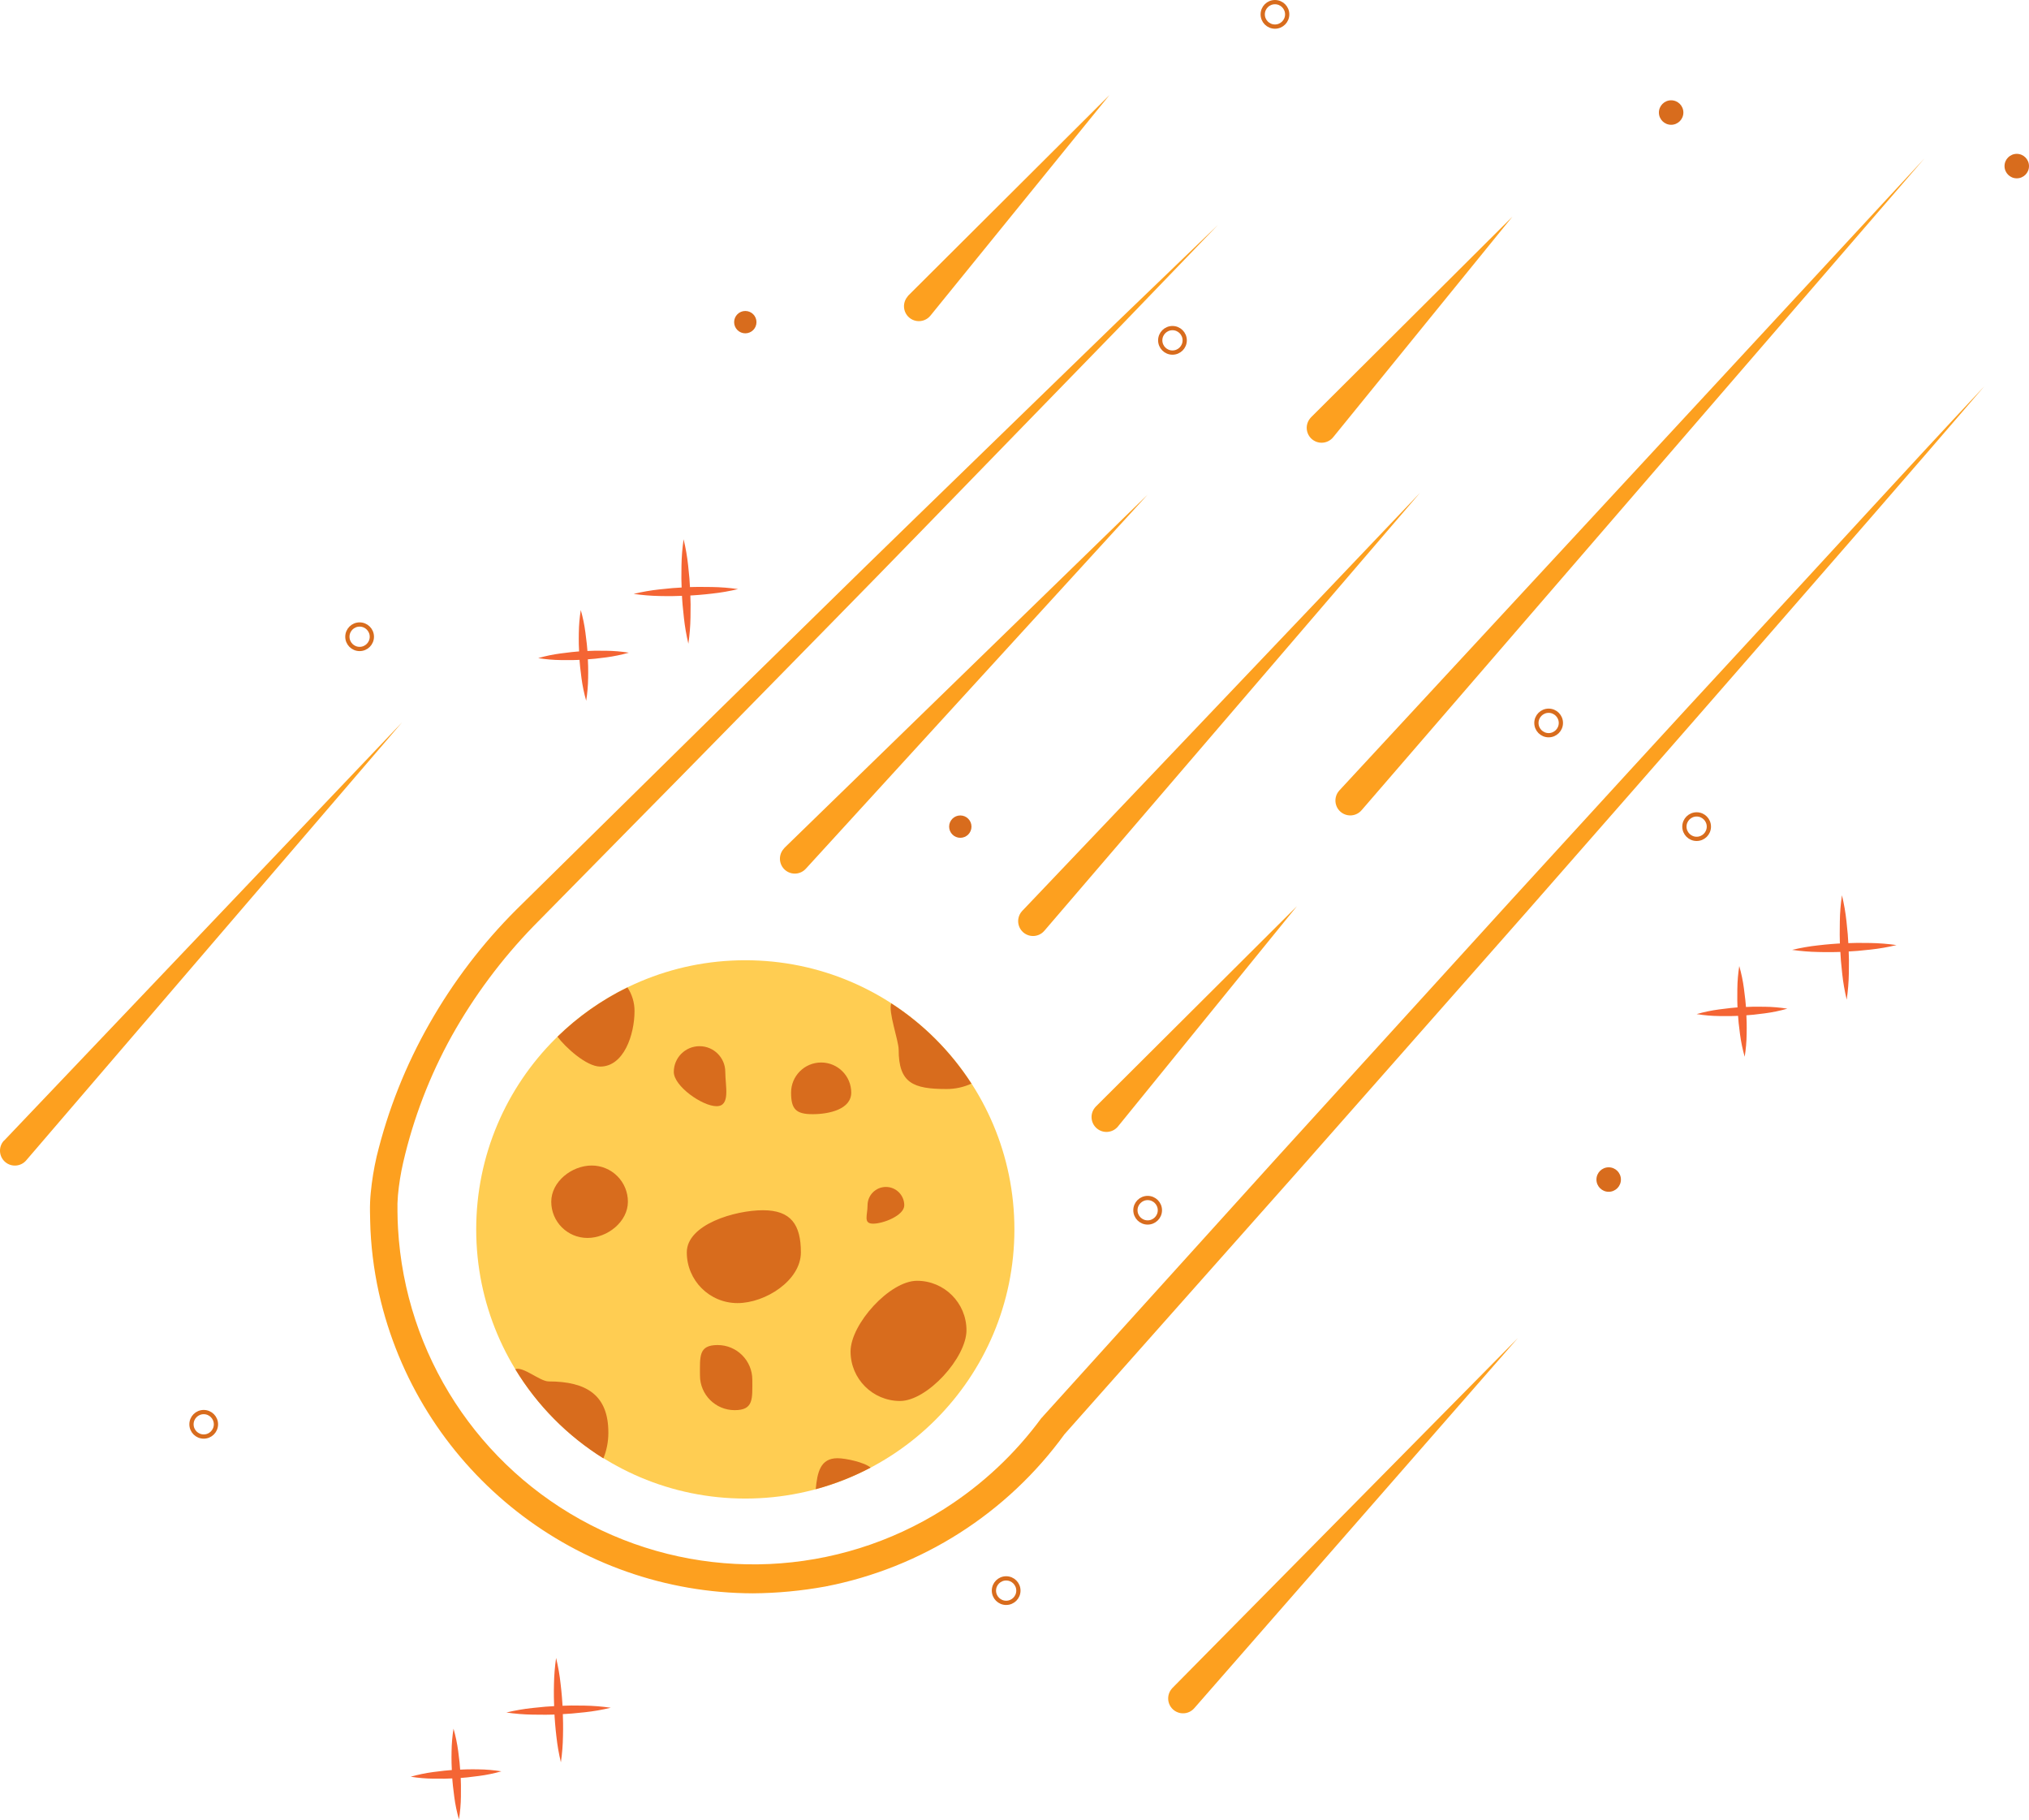
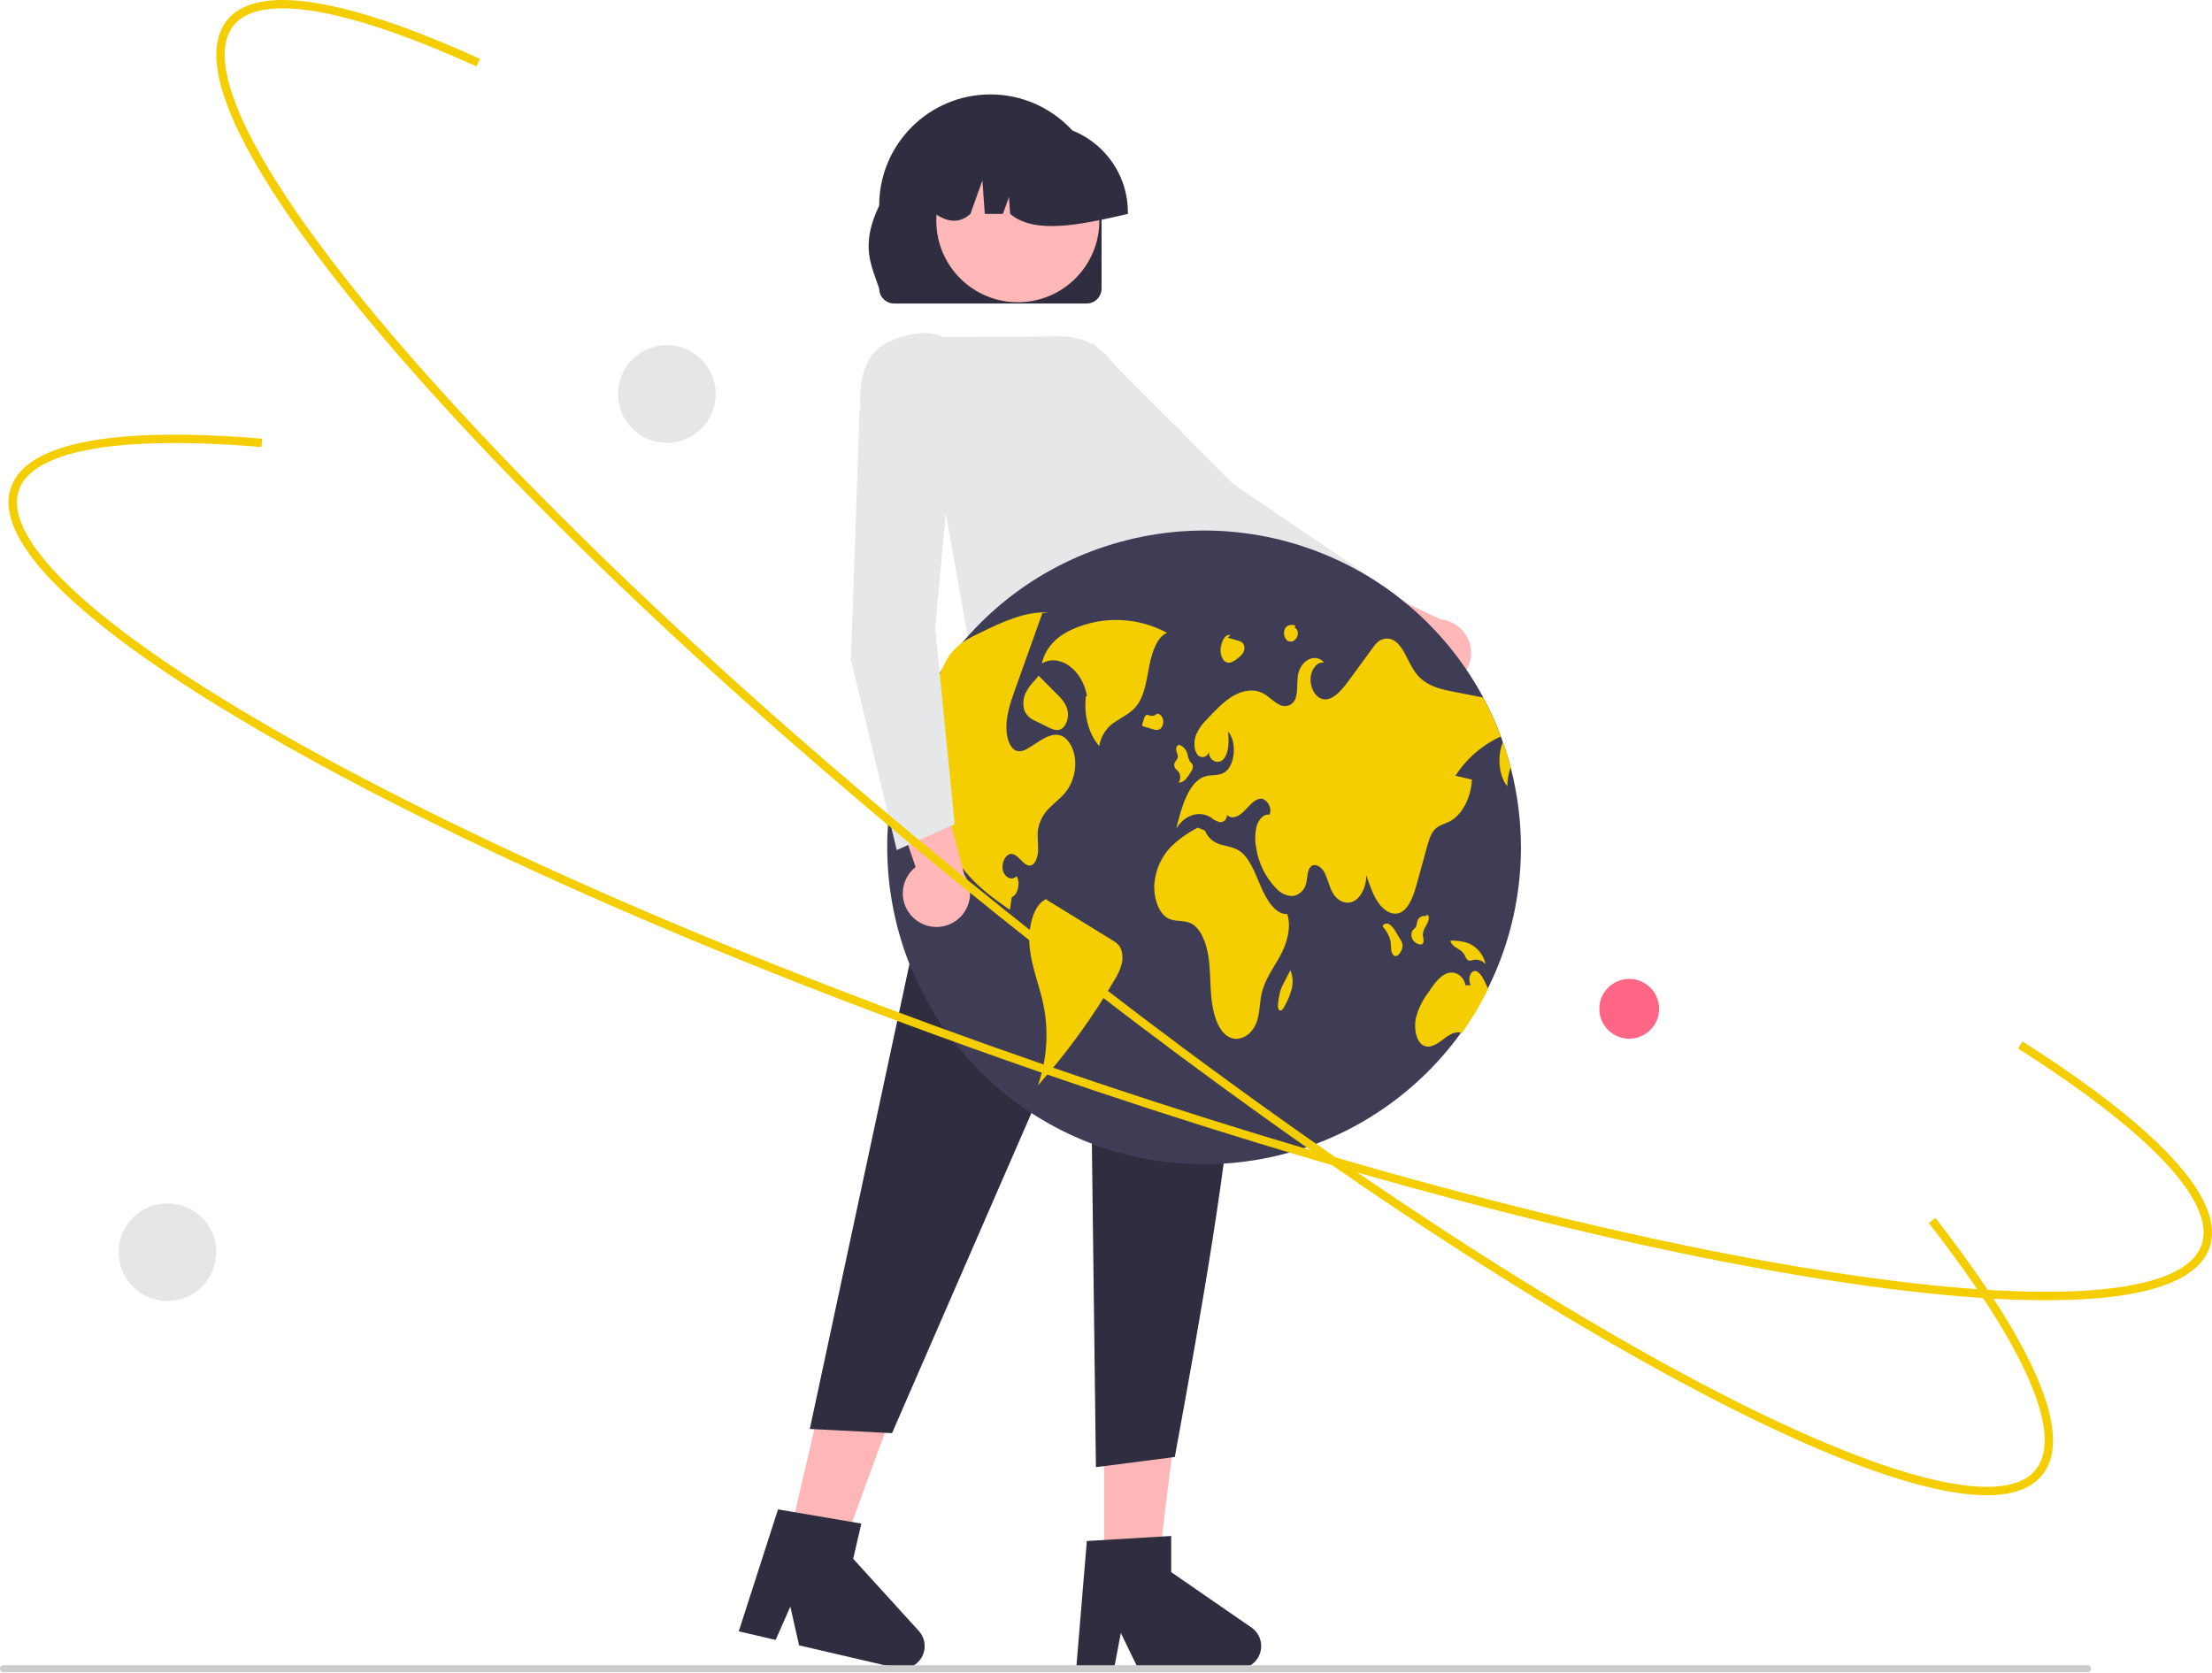
- <svg xmlns="http://www.w3.org/2000/svg" viewBox="0 0 477.513 428.09" version="1.1" id="svg56" width="477.513" height="428.09">
-   <defs id="defs60" />
-   <g data-name="Layer 1" id="g52" transform="translate(0.00329094,-85.85)">
-     <circle cx="175.4" cy="375.12" r="63.33" fill="#ffcd52" id="circle2" />
-     <path fill="#f46534" d="m 173.69,224.46 a 47.93,47.93 0 0 1 -6.11,1.06 c -2,0.24 -4.09,0.41 -6.13,0.5 -2.04,0.09 -4.1,0.12 -6.16,0.07 a 49.49,49.49 0 0 1 -6.17,-0.5 47.47,47.47 0 0 1 6.1,-1.06 q 3.06,-0.36 6.14,-0.5 c 2,-0.1 4.09,-0.11 6.15,-0.06 a 47.93,47.93 0 0 1 6.18,0.49 z" id="path4" />
-     <path fill="#f46534" d="m 162,237.31 a 49.72,49.72 0 0 1 -1.05,-6.11 c -0.24,-2 -0.42,-4.08 -0.51,-6.13 -0.09,-2.05 -0.11,-4.1 -0.06,-6.15 a 47.81,47.81 0 0 1 0.5,-6.18 47.93,47.93 0 0 1 1.06,6.11 q 0.36,3.06 0.5,6.13 0.14,3.07 0.06,6.15 a 47.81,47.81 0 0 1 -0.5,6.18 z m -25.32,-7.92 a 36.27,36.27 0 0 1 1.09,5.29 c 0.25,1.77 0.44,3.54 0.54,5.32 0.1,1.78 0.14,3.56 0.1,5.35 a 36.29,36.29 0 0 1 -0.46,5.38 37.67,37.67 0 0 1 -1.1,-5.29 c -0.25,-1.77 -0.43,-3.54 -0.53,-5.32 -0.1,-1.78 -0.14,-3.56 -0.1,-5.35 a 36.29,36.29 0 0 1 0.46,-5.38 z" id="path6" />
-     <path fill="#f46534" d="m 148,239.42 a 38,38 0 0 1 -5.29,1.1 c -1.77,0.25 -3.55,0.43 -5.33,0.54 -1.78,0.11 -3.56,0.14 -5.35,0.1 a 36.41,36.41 0 0 1 -5.38,-0.46 36.3,36.3 0 0 1 5.29,-1.1 c 1.77,-0.25 3.55,-0.44 5.32,-0.54 1.77,-0.1 3.57,-0.13 5.36,-0.09 a 37.79,37.79 0 0 1 5.38,0.45 z m 298.33,68.8 a 47.78,47.78 0 0 1 -6.1,1.06 q -3.06,0.36 -6.14,0.51 -3.08,0.15 -6.15,0.06 a 49.8,49.8 0 0 1 -6.18,-0.5 47.93,47.93 0 0 1 6.11,-1.06 c 2,-0.24 4.09,-0.41 6.13,-0.5 2.04,-0.09 4.1,-0.11 6.16,-0.06 a 49.47,49.47 0 0 1 6.17,0.49 z" id="path8" />
-     <path fill="#f46534" d="m 434.61,321.07 a 47.62,47.62 0 0 1 -1.06,-6.11 q -0.36,-3.06 -0.5,-6.13 c -0.1,-2 -0.11,-4.1 -0.06,-6.15 a 46.23,46.23 0 0 1 0.5,-6.18 47.93,47.93 0 0 1 1.06,6.11 q 0.36,3.06 0.5,6.13 0.14,3.07 0.06,6.15 a 49.49,49.49 0 0 1 -0.5,6.18 z m -25.29,-7.92 a 36.3,36.3 0 0 1 1.1,5.29 c 0.25,1.77 0.44,3.54 0.54,5.32 0.1,1.78 0.14,3.56 0.1,5.35 a 36.54,36.54 0 0 1 -0.46,5.39 36.58,36.58 0 0 1 -1.1,-5.29 c -0.25,-1.78 -0.43,-3.55 -0.54,-5.33 -0.11,-1.78 -0.13,-3.56 -0.09,-5.35 a 37.67,37.67 0 0 1 0.45,-5.38 z" id="path10" />
-     <path fill="#f46534" d="m 420.64,323.18 a 36.58,36.58 0 0 1 -5.29,1.1 c -1.77,0.25 -3.55,0.43 -5.33,0.54 -1.78,0.11 -3.56,0.14 -5.35,0.1 a 36.29,36.29 0 0 1 -5.38,-0.46 36.3,36.3 0 0 1 5.29,-1.1 c 1.77,-0.25 3.54,-0.44 5.32,-0.54 1.78,-0.1 3.57,-0.13 5.35,-0.09 a 37.93,37.93 0 0 1 5.39,0.45 z m -276.9,164.49 a 47.93,47.93 0 0 1 -6.11,1.06 q -3.06,0.36 -6.13,0.5 c -2.05,0.1 -4.1,0.11 -6.15,0.06 a 47.81,47.81 0 0 1 -6.18,-0.5 47.93,47.93 0 0 1 6.11,-1.06 q 3.06,-0.36 6.13,-0.5 3.07,-0.14 6.15,-0.06 a 49.65,49.65 0 0 1 6.18,0.5 z" id="path12" />
-     <path fill="#f46534" d="m 132,500.51 a 47.47,47.47 0 0 1 -1.06,-6.1 c -0.24,-2 -0.41,-4.09 -0.5,-6.13 -0.09,-2.04 -0.12,-4.1 -0.07,-6.16 a 49.49,49.49 0 0 1 0.5,-6.17 47.47,47.47 0 0 1 1.06,6.1 c 0.24,2 0.42,4.09 0.5,6.13 0.08,2.04 0.12,4.1 0.06,6.16 a 47.63,47.63 0 0 1 -0.49,6.17 z m -25.27,-7.92 a 37.67,37.67 0 0 1 1.1,5.29 c 0.25,1.77 0.43,3.55 0.54,5.32 0.11,1.77 0.14,3.57 0.1,5.36 a 36.41,36.41 0 0 1 -0.46,5.38 35,35 0 0 1 -1.1,-5.29 c -0.25,-1.77 -0.44,-3.55 -0.54,-5.33 -0.1,-1.78 -0.14,-3.56 -0.1,-5.35 a 36.41,36.41 0 0 1 0.46,-5.38 z" id="path14" />
-     <path fill="#f46534" d="m 118,502.63 a 36.27,36.27 0 0 1 -5.29,1.09 c -1.77,0.25 -3.54,0.44 -5.32,0.54 -1.78,0.1 -3.56,0.14 -5.35,0.1 a 36.54,36.54 0 0 1 -5.39,-0.46 38,38 0 0 1 5.29,-1.1 c 1.78,-0.25 3.55,-0.43 5.33,-0.53 1.78,-0.1 3.56,-0.14 5.35,-0.1 a 36.29,36.29 0 0 1 5.38,0.46 z" id="path16" />
-     <path fill="#d86c1d" d="m 147.77,368.61 c 0,4.7 -4.81,8.52 -9.52,8.52 a 8.52,8.52 0 0 1 -8.52,-8.52 c 0,-4.71 4.81,-8.52 9.52,-8.52 a 8.51,8.51 0 0 1 8.52,8.52 z m 22.92,-30.54 c 0,3.34 1.29,8.06 -2.06,8.06 -3.35,0 -10.06,-4.72 -10.06,-8.06 a 6.06,6.06 0 1 1 12.12,0 z m 29.64,4.86 c 0,3.91 -5.17,5.08 -9.08,5.08 -3.91,0 -5.08,-1.17 -5.08,-5.08 a 7.08,7.08 0 0 1 14.16,0 z m -11.85,37.6 c 0,6.59 -8.34,11.93 -14.92,11.93 a 11.93,11.93 0 0 1 -11.93,-11.93 c 0,-6.58 11.34,-9.92 17.93,-9.92 6.59,0 8.92,3.39 8.92,9.92 z m -47.23,-43.72 c 5.57,0 8.08,-7.52 8.08,-13.08 a 10,10 0 0 0 -1.67,-5.55 63.54,63.54 0 0 0 -16.46,11.6 c 1.8,2.44 6.8,7.03 10.05,7.03 z m 35.8,73.68 c 0,4.5 0.35,7.16 -4.16,7.16 a 8.16,8.16 0 0 1 -8.16,-8.16 c 0,-4.51 -0.35,-7.16 4.16,-7.16 a 8.16,8.16 0 0 1 8.16,8.16 z m 50.4,-11.64 c 0,6.43 -9.21,16.64 -15.64,16.64 a 11.64,11.64 0 0 1 -11.64,-11.64 c 0,-6.43 9.21,-16.64 15.64,-16.64 a 11.64,11.64 0 0 1 11.64,11.64 z m -14.64,-29.4 c 0,2.38 -4.93,4.32 -7.32,4.32 -2.39,0 -1.32,-1.94 -1.32,-4.32 a 4.32,4.32 0 1 1 8.64,0 z m 15.81,-28.63 a 63.46,63.46 0 0 0 -18.86,-18.88 c -0.81,1.79 1.73,8.77 1.73,10.87 0,7.88 3.39,9.28 11.28,9.28 a 14.09,14.09 0 0 0 5.85,-1.27 z m -99.49,70.07 c -2.07,0 -6,-3.6 -7.87,-2.88 A 63.72,63.72 0 0 0 142,429 a 15.9,15.9 0 0 0 1.17,-6 c 0.04,-8.91 -5.17,-12.11 -14.04,-12.11 z m 75.76,20.28 c -1.38,-1.22 -5.82,-2.21 -7.8,-2.21 -4.05,0 -4.74,3.34 -5.12,7.29 a 62.9,62.9 0 0 0 12.92,-5.08 z" id="path18" />
-     <path fill="#fda01f" d="m 467,176.73 c -17.82,20.78 -35.83,41.38 -53.78,62 -17.95,20.62 -36,41.21 -54.05,61.79 l -54.3,61.57 -54.5,61.4 -1.28,-5.34 a 3.31,3.31 0 0 1 1.92,4.29 3.08,3.08 0 0 1 -0.42,0.78 90.85,90.85 0 0 1 -56.38,35.93 99.29,99.29 0 0 1 -17,1.6 90.49,90.49 0 0 1 -87.57,-68.66 88.57,88.57 0 0 1 -2.46,-16.9 c -0.07,-1.42 -0.07,-2.85 -0.11,-4.27 a 38.79,38.79 0 0 1 0.18,-4.43 65.87,65.87 0 0 1 1.38,-8.49 120.51,120.51 0 0 1 12.47,-31.36 125.36,125.36 0 0 1 20.39,-26.74 L 145,276.74 q 23.44,-23.14 47,-46.16 c 15.67,-15.4 31.47,-30.67 47.23,-46 l 23.64,-22.95 23.75,-22.85 -22.86,23.73 -23,23.65 c -15.32,15.75 -30.59,31.54 -46,47.21 -15.41,15.67 -30.74,31.4 -46.17,47 l -23.1,23.47 a 124.36,124.36 0 0 0 -19.16,25.73 114.35,114.35 0 0 0 -11.45,29.83 58,58 0 0 0 -1.23,7.71 32,32 0 0 0 -0.11,3.8 c 0,1.32 0.06,2.64 0.13,4 a 83.77,83.77 0 0 0 128.5,66 84.75,84.75 0 0 0 23,-21.52 l 1.5,5.08 a 3.33,3.33 0 0 1 -1.89,-4.31 3.64,3.64 0 0 1 0.63,-1 l 55.06,-60.89 55.26,-60.72 c 18.48,-20.18 36.91,-40.4 55.51,-60.48 18.6,-20.08 37.03,-40.36 55.76,-60.34 z" id="path20" />
-     <path fill="#fda01f" d="m 184.65,285.31 85.44,-83.08 -80.42,88 a 3.504,3.504 0 1 1 -5.17,-4.73 z m 55.96,14.83 93.61,-98.37 -88.42,103.06 a 3.5,3.5 0 1 1 -5.31,-4.56 z M 1,354.19 94.61,255.82 6.16,358.88 A 3.503,3.503 0 0 1 0.84,354.32 Z M 308.58,184 l 47.35,-47.17 -42.15,51.86 a 3.505,3.505 0 1 1 -5.44,-4.42 2.1,2.1 0 0 1 0.24,-0.27 z m -50.7,162.23 47.35,-47.17 -42.15,51.87 a 3.505,3.505 0 0 1 -5.44,-4.42 3.22,3.22 0 0 1 0.24,-0.28 z M 213.76,155.39 261.1,108.22 219,160.08 a 3.505,3.505 0 1 1 -5.44,-4.42 3.2,3.2 0 0 1 0.2,-0.27 z m 62.18,327.61 81.29,-82.33 -76.16,87.1 a 3.501,3.501 0 1 1 -5.27,-4.61 z M 315.26,271.78 452.91,123.11 320.48,276.44 a 3.5,3.5 0 1 1 -5.3,-4.57 0.34,0.34 0 0 1 0.08,-0.09 z" id="path22" />
-     <circle cx="275.93" cy="165.93" r="2.88" fill="none" stroke="#d86c1d" stroke-linecap="round" stroke-linejoin="round" id="circle24" />
-     <circle cx="84.63" cy="235.67" r="2.88" fill="none" stroke="#d86c1d" stroke-linecap="round" stroke-linejoin="round" id="circle26" />
-     <circle cx="226" cy="280.35" r="2.63" fill="#d86c1d" id="circle28" />
-     <circle cx="175.4" cy="161.65" r="2.63" fill="#d86c1d" id="circle30" />
-     <circle cx="474.63" cy="124.93" r="2.88" fill="#d86c1d" id="circle32" />
-     <circle cx="378.59" cy="363.39" r="2.88" fill="#d86c1d" id="circle34" />
-     <circle cx="364.46" cy="255.96" r="2.88" fill="none" stroke="#d86c1d" stroke-linecap="round" stroke-linejoin="round" id="circle36" />
-     <circle cx="236.79" cy="460.11" r="2.88" fill="none" stroke="#d86c1d" stroke-linecap="round" stroke-linejoin="round" id="circle38" />
-     <circle cx="399.29" cy="280.35" r="2.88" fill="none" stroke="#d86c1d" stroke-linecap="round" stroke-linejoin="round" id="circle40" />
-     <circle cx="47.94" cy="420.98" r="2.88" fill="none" stroke="#d86c1d" stroke-linecap="round" stroke-linejoin="round" id="circle42" />
-     <circle cx="270.09" cy="370.61" r="2.88" fill="none" stroke="#d86c1d" stroke-linecap="round" stroke-linejoin="round" id="circle44" />
-     <circle cx="393.29" cy="112.33" r="2.88" fill="#d86c1d" id="circle46" />
-     <circle cx="300.05" cy="89.23" r="2.88" fill="none" stroke="#d86c1d" stroke-linecap="round" stroke-linejoin="round" id="circle48" />
-   </g>
+ <svg xmlns="http://www.w3.org/2000/svg" data-name="Layer 1" width="792.086" height="598.836" viewBox="0 0 792.086 598.836">
+   <path id="a7c5c542-e960-402d-86b7-e161a3e2924b-63" data-name="Path 2996" d="M720.356,396.315a11.965,11.965,0,0,1-13.667-12.231l-39.677-15.248,17.965-12.851,34.924,16.45a12.026,12.026,0,0,1,.454,23.881Z" transform="translate(-203.9569 -150.5819)" fill="#ffb7b7" />
+   <path id="b1c26e50-8516-4a28-8986-b88082ea0766-64" data-name="Path 2997" d="M697.683,385.376l6.195-21.853-.305-.208-58.03-39.42L595.38,273.563l-29.221,11.675,1.919,9.249.125.113,66.695,59.738.062.03Z" transform="translate(-203.9569 -150.5819)" fill="#e6e7e8" />
+   <polygon points="434.278 284.709 344.469 272.12 352.374 217.013 418.492 217.013 434.278 284.709" fill="#ffb6b6" />
+   <polygon points="281.679 554.553 300.102 558.834 325.381 489.813 298.192 483.495 281.679 554.553" fill="#ffb6b6" />
+   <path d="M468.495,734.795l13.211,3.07,5.257-11.925,3.141,13.877,35.04,8.143A8.087,8.087,0,0,0,532.957,734.641l-23.491-25.828,2.93-12.61-29.84-5.083Z" transform="translate(-203.9569 -150.5819)" fill="#2f2e41" />
+   <polygon points="395.352 564.819 414.265 564.819 423.266 491.867 395.352 491.867 395.352 564.819" fill="#ffb6b6" />
+   <path d="M589.326,748.171h13.563l2.421-12.806,6.201,12.806h35.974a8.087,8.087,0,0,0,4.595-14.741l-28.728-19.84V700.644L593.136,702.447Z" transform="translate(-203.9569 -150.5819)" fill="#2f2e41" />
+   <path d="M547.291,413.351l87.829-6.986c25.918,60.542,9.438,157.191-10.48,265.99l-28.25,3.653-2.191-174.827L523.382,663.822l-29.443-1.505Z" transform="translate(-203.9569 -150.5819)" fill="#2f2e41" />
+   <path id="be563295-45cb-4583-a2cc-1b51a6e0af2d-65" data-name="Path 3002" d="M598.415,253.926V224.212a39.816,39.816,0,1,0-79.632,0c-7.018,14.623-2.627,21.576,0,29.714a5.355,5.355,0,0,0,5.346,5.346h68.937A5.355,5.355,0,0,0,598.415,253.926Z" transform="translate(-203.9569 -150.5819)" fill="#2f2e41" />
+   <circle id="e6de18e8-d8d7-4938-bc85-74b57e27a471" data-name="Ellipse 572" cx="364.468" cy="79.05" r="29.192" fill="#ffb7b7" />
+   <path id="b4d76e12-782b-49dd-9dc2-b18e04e0f0ec-66" data-name="Path 3003" d="M607.834,226.589A31.531,31.531,0,0,0,576.338,195.093h-5.943a31.531,31.531,0,0,0-31.496,31.496l0,.595c4.451,3.043,8.676,3.488,12.559,0l4.283-11.994.857,11.994H563.09l2.164-6.051.433,6.051c8.768,7.467,25.348,3.889,42.147,0Z" transform="translate(-203.9569 -150.5819)" fill="#2f2e41" />
+   <path id="a580674d-06d2-46e1-9b07-6683bd33a718-67" data-name="Path 3004" d="M551.403,383.701l74.325-2.828,4.155-48.624c3.204-8.9,3.256-16.547.154-22.713a22.736,22.736,0,0,0-12.552-10.849l-16.263-19.643a22.136,22.136,0,0,0-17.184-8.011l-42.259.289c-1.018-.612-7.197-3.752-19.382,1.527-13.216,5.728-10.147,25.628-10.114,25.828l.031.187.145.127,28.108,23.675Z" transform="translate(-203.9569 -150.5819)" fill="#e6e7e8" />
+   <path id="ba19af05-e5c9-4e56-8465-909fb7fb4880-68" data-name="Path 2960" d="M205.204,749.418h746.281a1.247,1.247,0,0,0,0-2.494H205.204a1.247,1.247,0,0,0,0,2.494Z" transform="translate(-203.9569 -150.5819)" fill="#ccc" />
+   <path d="M748.583,454.277a113.455,113.455,0,1,1-7.183-39.952c.247.666.489,1.332.723,2.005v.006q1.571,4.436,2.767,9.036A114.226,114.226,0,0,1,748.583,454.277Z" transform="translate(-203.9569 -150.5819)" fill="#3f3d56" />
+   <path d="M621.866,377.214a38.323,38.323,0,0,0-33.644-1.376c-4.704,2.047-9.657,5.72-11.226,12.351,6.347-3.746,14.562,2.172,16.196,11.666l-.381.105c-.863,6.576,1.063,13.735,4.791,17.812a12.528,12.528,0,0,1,6.013-8.918c2.739-1.801,5.769-3.109,7.86-6.204,2.478-3.669,3.108-9.032,4.092-13.924S618.42,378.577,621.866,377.214Z" transform="translate(-203.9569 -150.5819)" fill="#f4ce00" />
+   <path d="M586.34,433.171c-1.758,2.64-4.106,4.296-6.212,6.358a14.301,14.301,0,0,0-4.518,8.446c-.267,2.297.146,4.632.089,6.955-.057,2.322-.831,4.937-2.411,5.514-2.494.901-4.398-3.731-6.961-4.055-2.037-.254-3.871,2.951-3.281,5.73s3.363,4.01,4.956,2.196c1.44,2.418.425,6.802-1.739,7.545-.229,1.523-.457,3.04-.679,4.562-5.47-3.826-10.997-7.716-15.648-13.319a40.429,40.429,0,0,1-9.214-21.778c-.603-6.441.292-13.808-2.665-18.764-2.367-3.966-6.428-4.842-10.083-4.594-.666.044-1.339.121-2.005.203a112.969,112.969,0,0,1,8.179-18.719,8.013,8.013,0,0,0,2.05-1.276c3.401-2.887,4.912-8.731,7.672-12.774q.267-.39.552-.761c2.824-3.687,6.606-5.584,10.261-7.348,8.091-3.928,16.416-7.907,24.957-7.361l-2.43.235q-4.255,11.917-8.516,23.834-.647,1.827-1.307,3.661c-1.612,4.518-3.274,9.328-3.027,14.385.146,2.995,1.187,6.193,3.166,7.221,1.847.952,3.864-.216,5.647-1.371.755-.482,1.504-.965,2.259-1.453,2.71-1.745,5.711-3.534,8.573-2.367,2.621,1.066,4.556,4.626,4.924,8.465A16.923,16.923,0,0,1,586.34,433.171Z" transform="translate(-203.9569 -150.5819)" fill="#f4ce00" />
+   <path d="M602.455,487.411q-11.87-7.309-23.741-14.617l.134-.346c-4.92,1.874-6.963,10.62-6.15,17.772s3.57,13.546,4.963,20.515a54.454,54.454,0,0,1-2.053,28.573,234.006,234.006,0,0,0,27.489-37.879,20.265,20.265,0,0,0,2.487-5.514,8.771,8.771,0,0,0-.581-6.238A6.945,6.945,0,0,0,602.455,487.411Z" transform="translate(-203.9569 -150.5819)" fill="#f4ce00" />
+   <path d="M571.223,398.767a8.751,8.751,0,0,0-.401,6.364,7.054,7.054,0,0,0,3.941,3.65l4.373,2.167c1.455.721,3.023,1.449,4.506.856,1.789-.716,3.029-3.52,2.708-6.123-.341-2.77-2.088-4.676-3.702-6.298q-3.39-3.406-6.78-6.812l-1.274,1.56A17.01,17.01,0,0,0,571.223,398.767Z" transform="translate(-203.9569 -150.5819)" fill="#f4ce00" />
+   <path d="M725.142,428.38q2.951.695,5.901,1.39c-.343,6.644-3.636,12.793-8.052,15.02-1.84.927-3.89,1.269-5.413,3.001-1.377,1.574-2.075,4.023-2.716,6.364q-1.685,6.13-3.37,12.26c-1.206,4.404-2.754,9.296-5.889,10.883-2.691,1.364-5.768-.305-7.837-3.103-2.069-2.798-3.331-6.561-4.556-10.229.076,3.998-1.783,7.919-4.416,9.309-2.64,1.39-5.851.133-7.615-2.97-1.269-2.227-1.796-5.165-3.04-7.424-1.244-2.259-3.852-3.553-5.21-1.434-.895,1.409-.781,3.566-1.225,5.356a5.816,5.816,0,0,1-4.861,4.677,8.105,8.105,0,0,1-5.819-2.659,26.358,26.358,0,0,1-7.228-14.576,17.388,17.388,0,0,1,.203-7.97c.78-2.468,2.665-4.372,4.537-3.902,1.231-2.602-1.199-6.054-3.388-5.749-2.196.305-3.915,2.659-5.717,4.467-1.796,1.808-4.309,3.122-6.117,1.326a2.481,2.481,0,0,1-2.324,2.629q-.097.006-.195.004a8.998,8.998,0,0,1-3.281-1.739c-4.144-2.583-9.404-.869-12.348,4.017,1.84-7.83,4.537-16.816,10.191-18.656,2.31-.755,4.829-.133,7.012-1.44,3.865-2.316,4.645-11.067,1.307-14.677.425,3.414.343,7.399-1.459,9.734-1.802,2.335-5.584.812-5.356-2.64a2.313,2.313,0,0,1-4.302.914c-1.199-1.827-1.098-4.816-.247-6.999a16.486,16.486,0,0,1,3.699-5.254c3.014-3.23,6.073-6.498,9.563-8.528,3.496-2.031,7.532-2.716,11.035-.698,1.847,1.066,3.471,2.843,5.356,3.782a3.969,3.969,0,0,0,5.465-1.28q.032-.051.062-.104c1.402-2.462.742-6.117,1.263-9.195.933-5.438,6.371-7.983,9.385-4.391-2.253-.577-4.581,2.088-4.861,5.318-.285,3.23,1.345,6.491,3.528,7.469,3.668,1.624,7.259-2.462,10.032-6.244q4.34-5.939,8.693-11.872a14.345,14.345,0,0,1,1.555-1.891,5.002,5.002,0,0,1,6.834-.14c2.932,2.392,4.309,7.297,6.714,10.673,3.49,4.905,8.712,6.098,13.573,7.05q5.435,1.057,10.876,2.126a112.696,112.696,0,0,1,6.314,13.941A38.211,38.211,0,0,0,725.142,428.38Z" transform="translate(-203.9569 -150.5819)" fill="#f4ce00" />
+   <path d="M744.89,425.373a22.872,22.872,0,0,0-1.206,6.796c-3.109-3.795-3.604-10.908-1.561-15.832Q743.694,420.772,744.89,425.373Z" transform="translate(-203.9569 -150.5819)" fill="#f4ce00" />
+   <path d="M736.856,504.73a113.768,113.768,0,0,1-9.455,15.819c-2.284-.977-4.74.768-6.879,2.405-2.234,1.713-4.918,3.382-7.209,1.821-2.341-1.599-3.097-6.073-2.354-9.62a25.632,25.632,0,0,1,4.391-9.036c1.904-2.843,3.941-5.793,6.587-6.898,2.652-1.104,6.06.457,6.834,4.226l1.878-.064c-1.053-1.447-.501-4.442.914-4.969,1.631-.615,3.046,1.624,4.01,3.604C736.006,502.915,736.444,503.816,736.856,504.73Z" transform="translate(-203.9569 -150.5819)" fill="#f4ce00" />
+   <path d="M664.92,477.927c-4.037.254-7.235-4.716-9.36-9.606s-4.064-10.481-7.707-12.97c-2.081-1.422-4.455-1.617-6.712-2.306a8.311,8.311,0,0,1-5.7-5.019l-2.561-1.035a38.461,38.461,0,0,0-9.723,6.933,21.732,21.732,0,0,0-5.794,12.666c-.489,5.126,1.317,10.842,4.693,12.768,2.667,1.522,5.772.563,8.474,1.955,3.376,1.74,5.38,6.796,6.138,11.788s.566,10.179,1.109,15.228,2.039,10.301,5.134,12.888c3.874,3.237,9.558.547,11.296-5.346.852-2.891.823-6.153,1.461-9.153,1.123-5.284,4.153-9.205,6.556-13.54S666.518,482.958,664.92,477.927Z" transform="translate(-203.9569 -150.5819)" fill="#f4ce00" />
+   <path d="M625.026,426a10.773,10.773,0,0,1,1.051,1.116,3.667,3.667,0,0,1-.065,3.787,3.523,3.523,0,0,0,2.523-1.282,16.216,16.216,0,0,0,1.934-2.725,2.97,2.97,0,0,0,.57-2.377c-.191-.544-.642-.776-.958-1.186a8.059,8.059,0,0,1-.885-2.57,4.635,4.635,0,0,0-3.359-3.54l.202.039a1.919,1.919,0,0,0-.899,2.044c.123.792.631,1.449.581,2.257-.073,1.161-1.233,1.706-1.305,2.868A2.217,2.217,0,0,0,625.026,426Z" transform="translate(-203.9569 -150.5819)" fill="#f4ce00" />
+   <path d="M618.108,406.266l.018-.004a3.241,3.241,0,0,0,.344-.367Z" transform="translate(-203.9569 -150.5819)" fill="#f4ce00" />
+   <path d="M619.319,411.717a3.521,3.521,0,0,0,1.096-3.49c-.293-1.32-1.331-2.208-2.289-1.964a2.333,2.333,0,0,1-2.169.639c-.592-.152-1.242-.545-1.755-.099a2.657,2.657,0,0,0-.598,1.167q-.285.875-.57,1.75a1.104,1.104,0,0,0-.067.663.562.562,0,0,0,.431.343q1.71.504,3.42,1.008A2.947,2.947,0,0,0,619.319,411.717Z" transform="translate(-203.9569 -150.5819)" fill="#f4ce00" />
+   <path d="M705.391,486.974q-.791-1.294-1.581-2.589a8.648,8.648,0,0,0-2.083-2.616,1.846,1.846,0,0,0-2.601.23l-.028.034.064.493a11.13,11.13,0,0,1,2.777,5.418c.12.882.078,1.794.184,2.68a3.126,3.126,0,0,0,.976,2.186c.83.554,1.804-.263,2.395-1.26a4.34,4.34,0,0,0,.672-2.763A4.844,4.844,0,0,0,705.391,486.974Z" transform="translate(-203.9569 -150.5819)" fill="#f4ce00" />
+   <path d="M713.659,488.097a5.975,5.975,0,0,0-.193-2.409,5.288,5.288,0,0,1,.805-2.998,9.747,9.747,0,0,0,1.254-2.749,2.3,2.3,0,0,0-.06-1.346c-.174-.392-.597-.571-.839-.26l.519.334a4.723,4.723,0,0,0-2.105.102,2.605,2.605,0,0,0-1.595,1.798,11.13,11.13,0,0,1-.418,1.866c-.309.636-.908.848-1.285,1.406a3.361,3.361,0,0,0,.053,3.193,3.727,3.727,0,0,0,2.108,1.658C712.535,488.918,713.369,488.93,713.659,488.097Z" transform="translate(-203.9569 -150.5819)" fill="#f4ce00" />
+   <path d="M728.382,492.539a7.242,7.242,0,0,0,.912,1.674c.705.71,1.663.274,2.518.101a4.353,4.353,0,0,1,4.141,1.661,10.541,10.541,0,0,0-6.063-7.564,17.811,17.811,0,0,0-6.235-.975l-.362.093C724.216,490.216,727.114,490.156,728.382,492.539Z" transform="translate(-203.9569 -150.5819)" fill="#f4ce00" />
+   <path d="M666.024,498.033l.005.012.105-.203Z" transform="translate(-203.9569 -150.5819)" fill="#f4ce00" />
+   <path d="M663.79,502.356a19.844,19.844,0,0,0-1.253,2.753,23.963,23.963,0,0,0-.908,4.71c-.113.908-.148,2.067.42,2.509a.807.807,0,0,0,1.055-.143,4.173,4.173,0,0,0,.765-1.137,26.195,26.195,0,0,0,2.583-6.129,10.666,10.666,0,0,0-.423-6.874Q664.91,500.2,663.79,502.356Z" transform="translate(-203.9569 -150.5819)" fill="#f4ce00" />
+   <path d="M642.243,387.175a2.543,2.543,0,0,0,2.74.535,9.049,9.049,0,0,0,2.579-1.703,6.068,6.068,0,0,0,1.563-1.705,3.459,3.459,0,0,0,.32-2.634,2.676,2.676,0,0,0-2.04-1.613q-1.898-.563-3.797-1.126l.915-.825c-.942-.505-1.984.433-2.573,1.594a8.582,8.582,0,0,0-.781,2.404A6.171,6.171,0,0,0,642.243,387.175Z" transform="translate(-203.9569 -150.5819)" fill="#f4ce00" />
+   <path d="M664.586,379.674a2.091,2.091,0,0,0,2.849.232,3.185,3.185,0,0,0,1.26-2.27c.09-.995-.403-2.102-1.106-2.188l.161-.932c-1.354-.245-3.021-.294-3.746,1.351A3.861,3.861,0,0,0,664.586,379.674Z" transform="translate(-203.9569 -150.5819)" fill="#f4ce00" />
+   <path id="b456961e-c574-43f5-93e7-af00230a566f-69" data-name="Path 3011" d="M531.203,479.418a11.965,11.965,0,0,1,.63-18.329l-13.725-40.229,21.384,5.555,9.745,37.348a12.026,12.026,0,0,1-18.039,15.656Z" transform="translate(-203.9569 -150.5819)" fill="#ffb7b7" />
+   <path id="f9e29824-911d-4b82-8399-58a66d30c3ed-70" data-name="Path 3012" d="M525.072,455.005l20.748-9.246-6.97-70.177,6.492-70.764-27.701-14.95-5.869,7.4v.168l-3.11,89.483.017.067Z" transform="translate(-203.9569 -150.5819)" fill="#e6e7e8" />
+   <path d="M842.911,664.127q-17.597-8.092-37.962-19.068c-70.22-37.856-156.569-96.91-243.14-166.284C475.237,409.401,398.786,337.995,346.538,277.712c-25.451-29.366-43.784-54.515-54.489-74.749-11.334-21.422-13.62-36.602-6.795-45.118,13.296-16.591,56.595-1.647,90.578,13.811l-1.242,2.731c-46.667-21.228-77.562-26.437-86.995-14.666C275.581,174.712,297.892,217.002,348.805,275.747c52.133,60.151,128.445,131.423,214.879,200.688C650.119,545.698,736.307,604.646,806.373,642.418c68.424,36.889,114.561,49.449,126.575,34.456,9.975-12.448-3.631-43.798-38.311-88.278l2.366-1.844c25.198,32.32,52.296,74.516,38.286,91.999-6.825,8.516-22.138,9.593-45.515,3.2C876.449,678.306,860.767,672.339,842.911,664.127Z" transform="translate(-203.9569 -150.5819)" fill="#f4ce00" />
+   <path d="M393.682,461.846c-32.344-14.872-61.902-29.809-87.79-44.427-33.838-19.108-59.555-36.636-76.436-52.096-17.872-16.369-25.126-29.899-21.559-40.213,6.947-20.093,52.751-20.566,89.952-17.425l-.253,2.99c-51.087-4.315-81.935,1.16-86.865,15.416-6.278,18.157,28.944,50.492,96.635,88.715,69.312,39.139,165.134,80.629,269.816,116.823C681.864,567.827,782.848,594.39,861.532,606.425c76.843,11.754,124.516,8.082,130.795-10.075,5.213-15.075-18.136-40.032-65.744-70.274l1.608-2.532c34.593,21.974,74.293,52.613,66.971,73.787-3.566,10.315-17.628,16.474-41.794,18.307-22.826,1.731-53.876-.37-92.289-6.247-78.858-12.062-180.028-38.671-284.876-74.925C510.43,511.722,448.124,486.882,393.682,461.846Z" transform="translate(-203.9569 -150.5819)" fill="#f4ce00" />
+   <circle cx="238.796" cy="141.102" r="17.483" fill="#e6e6e6" />
+   <circle cx="583.401" cy="361.273" r="10.702" fill="#ff6584" />
+   <circle cx="59.977" cy="448.437" r="17.483" fill="#e6e6e6" />
</svg>
